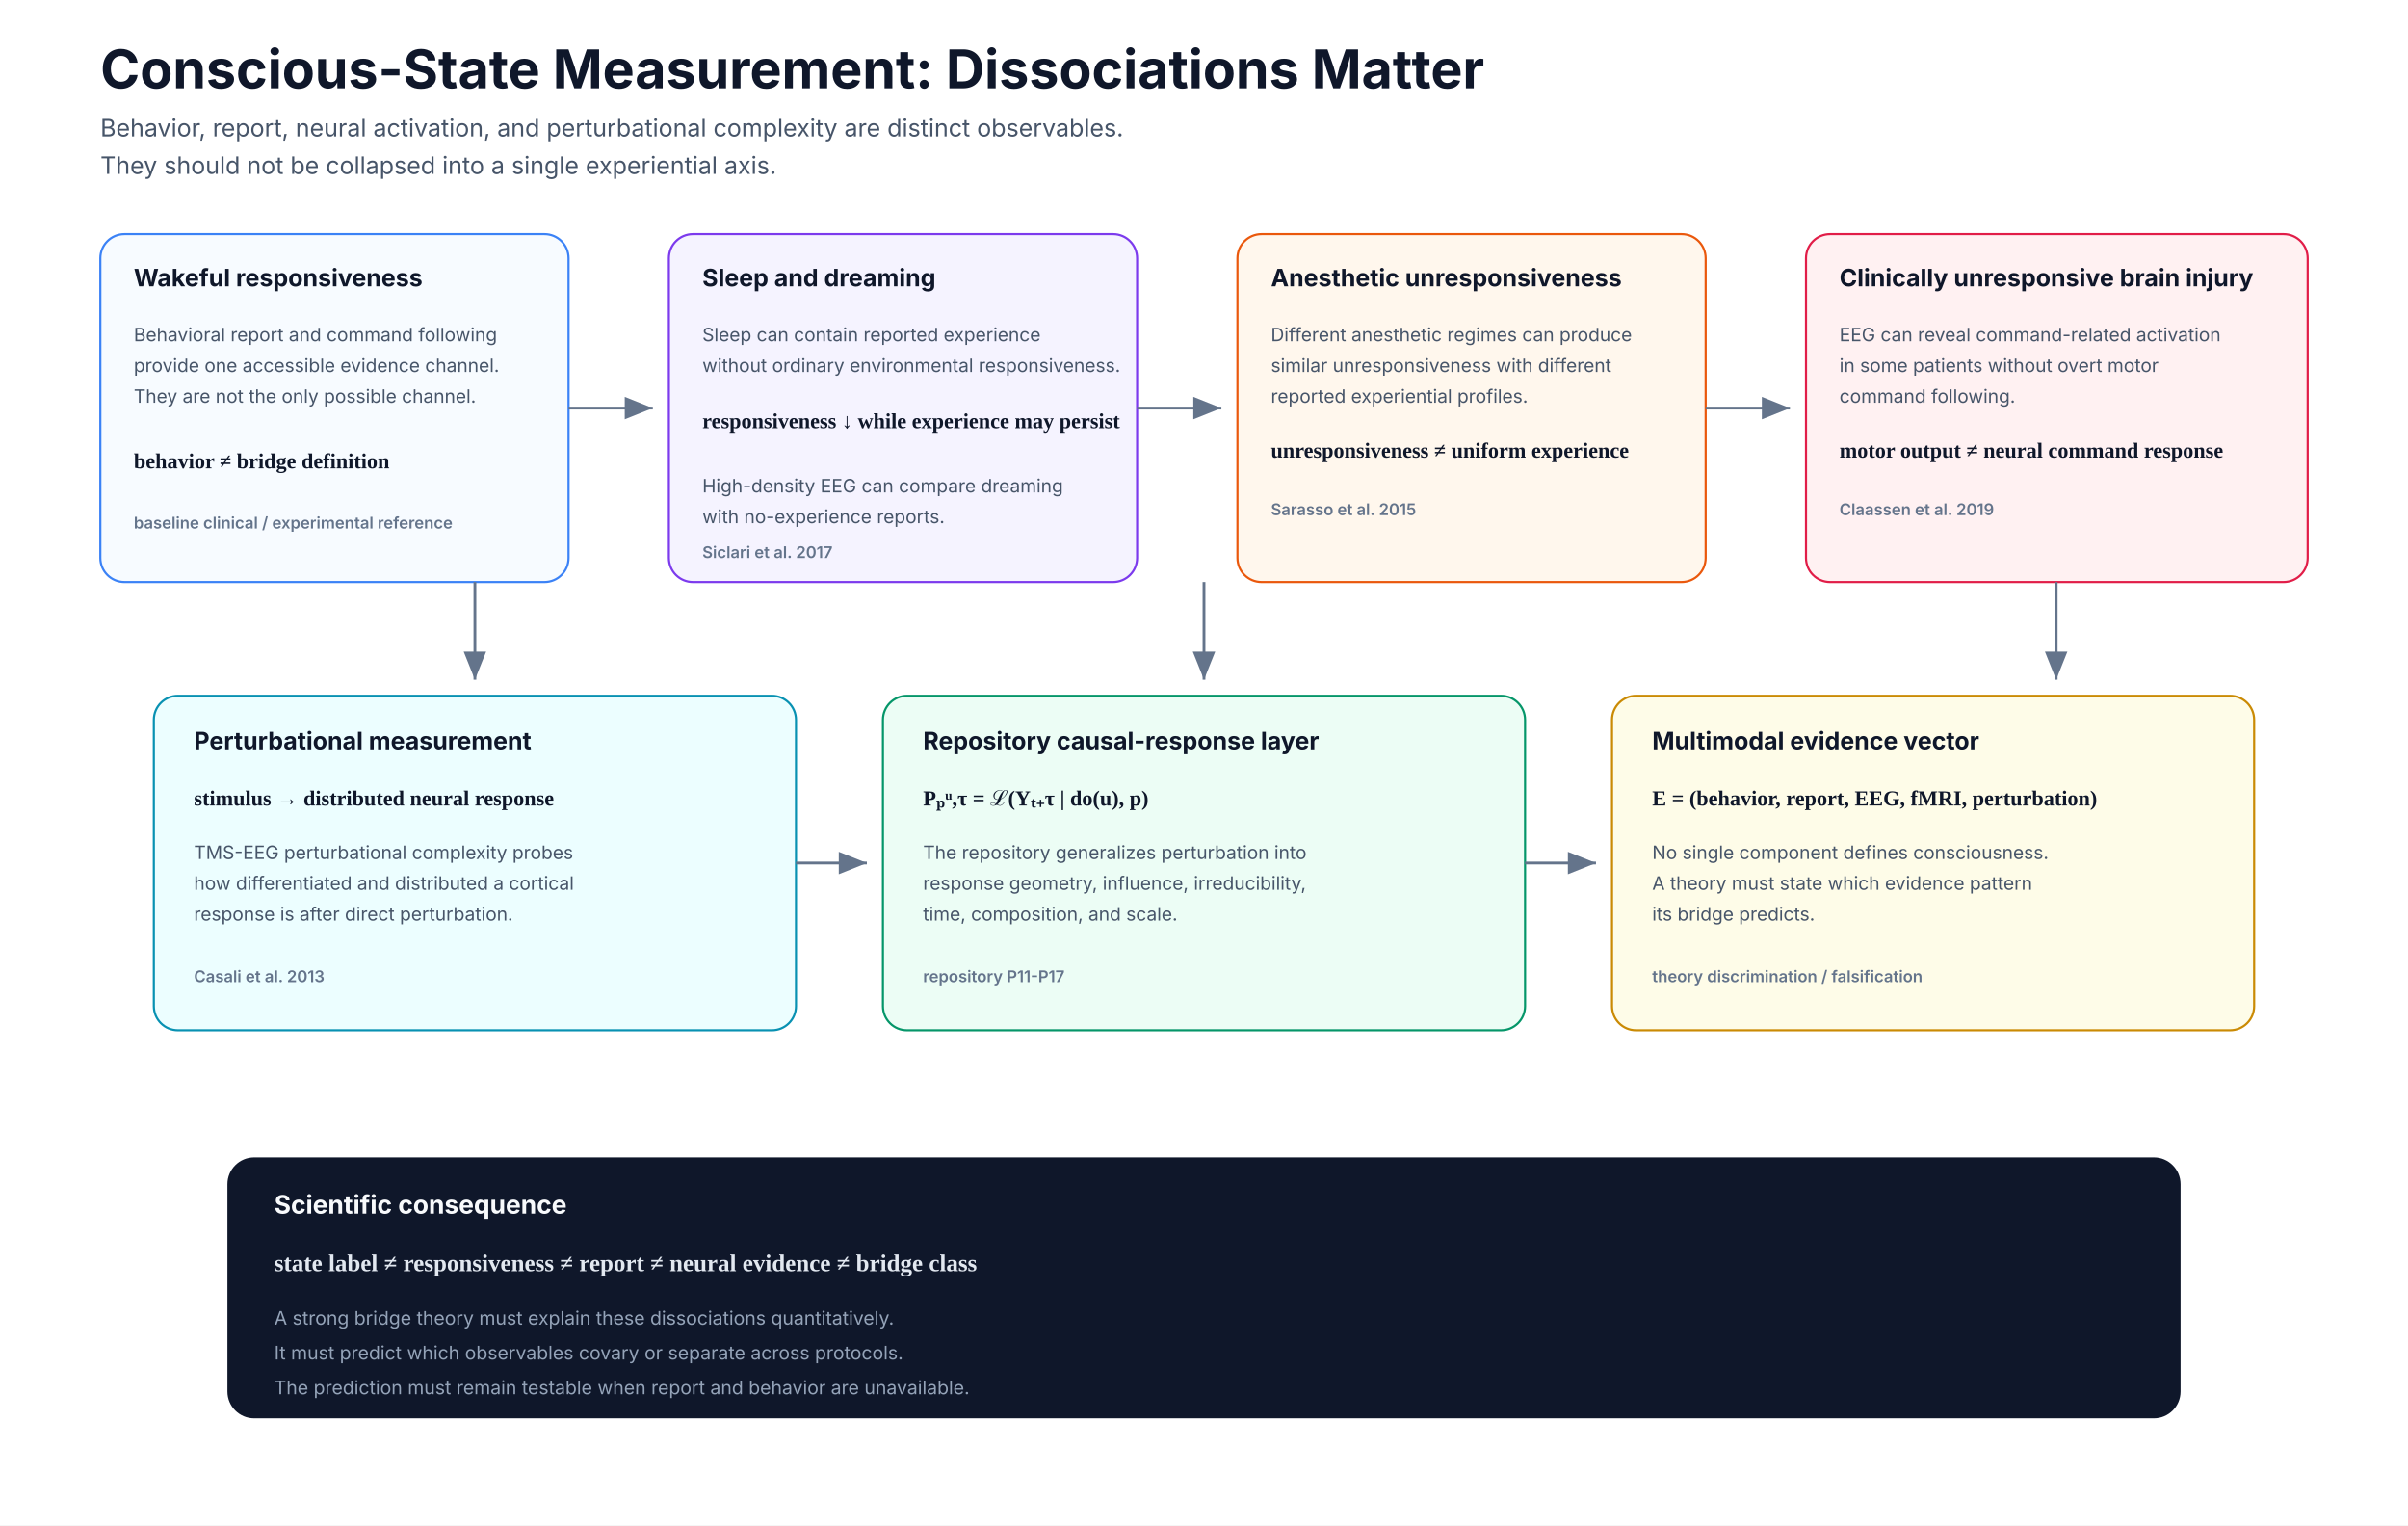
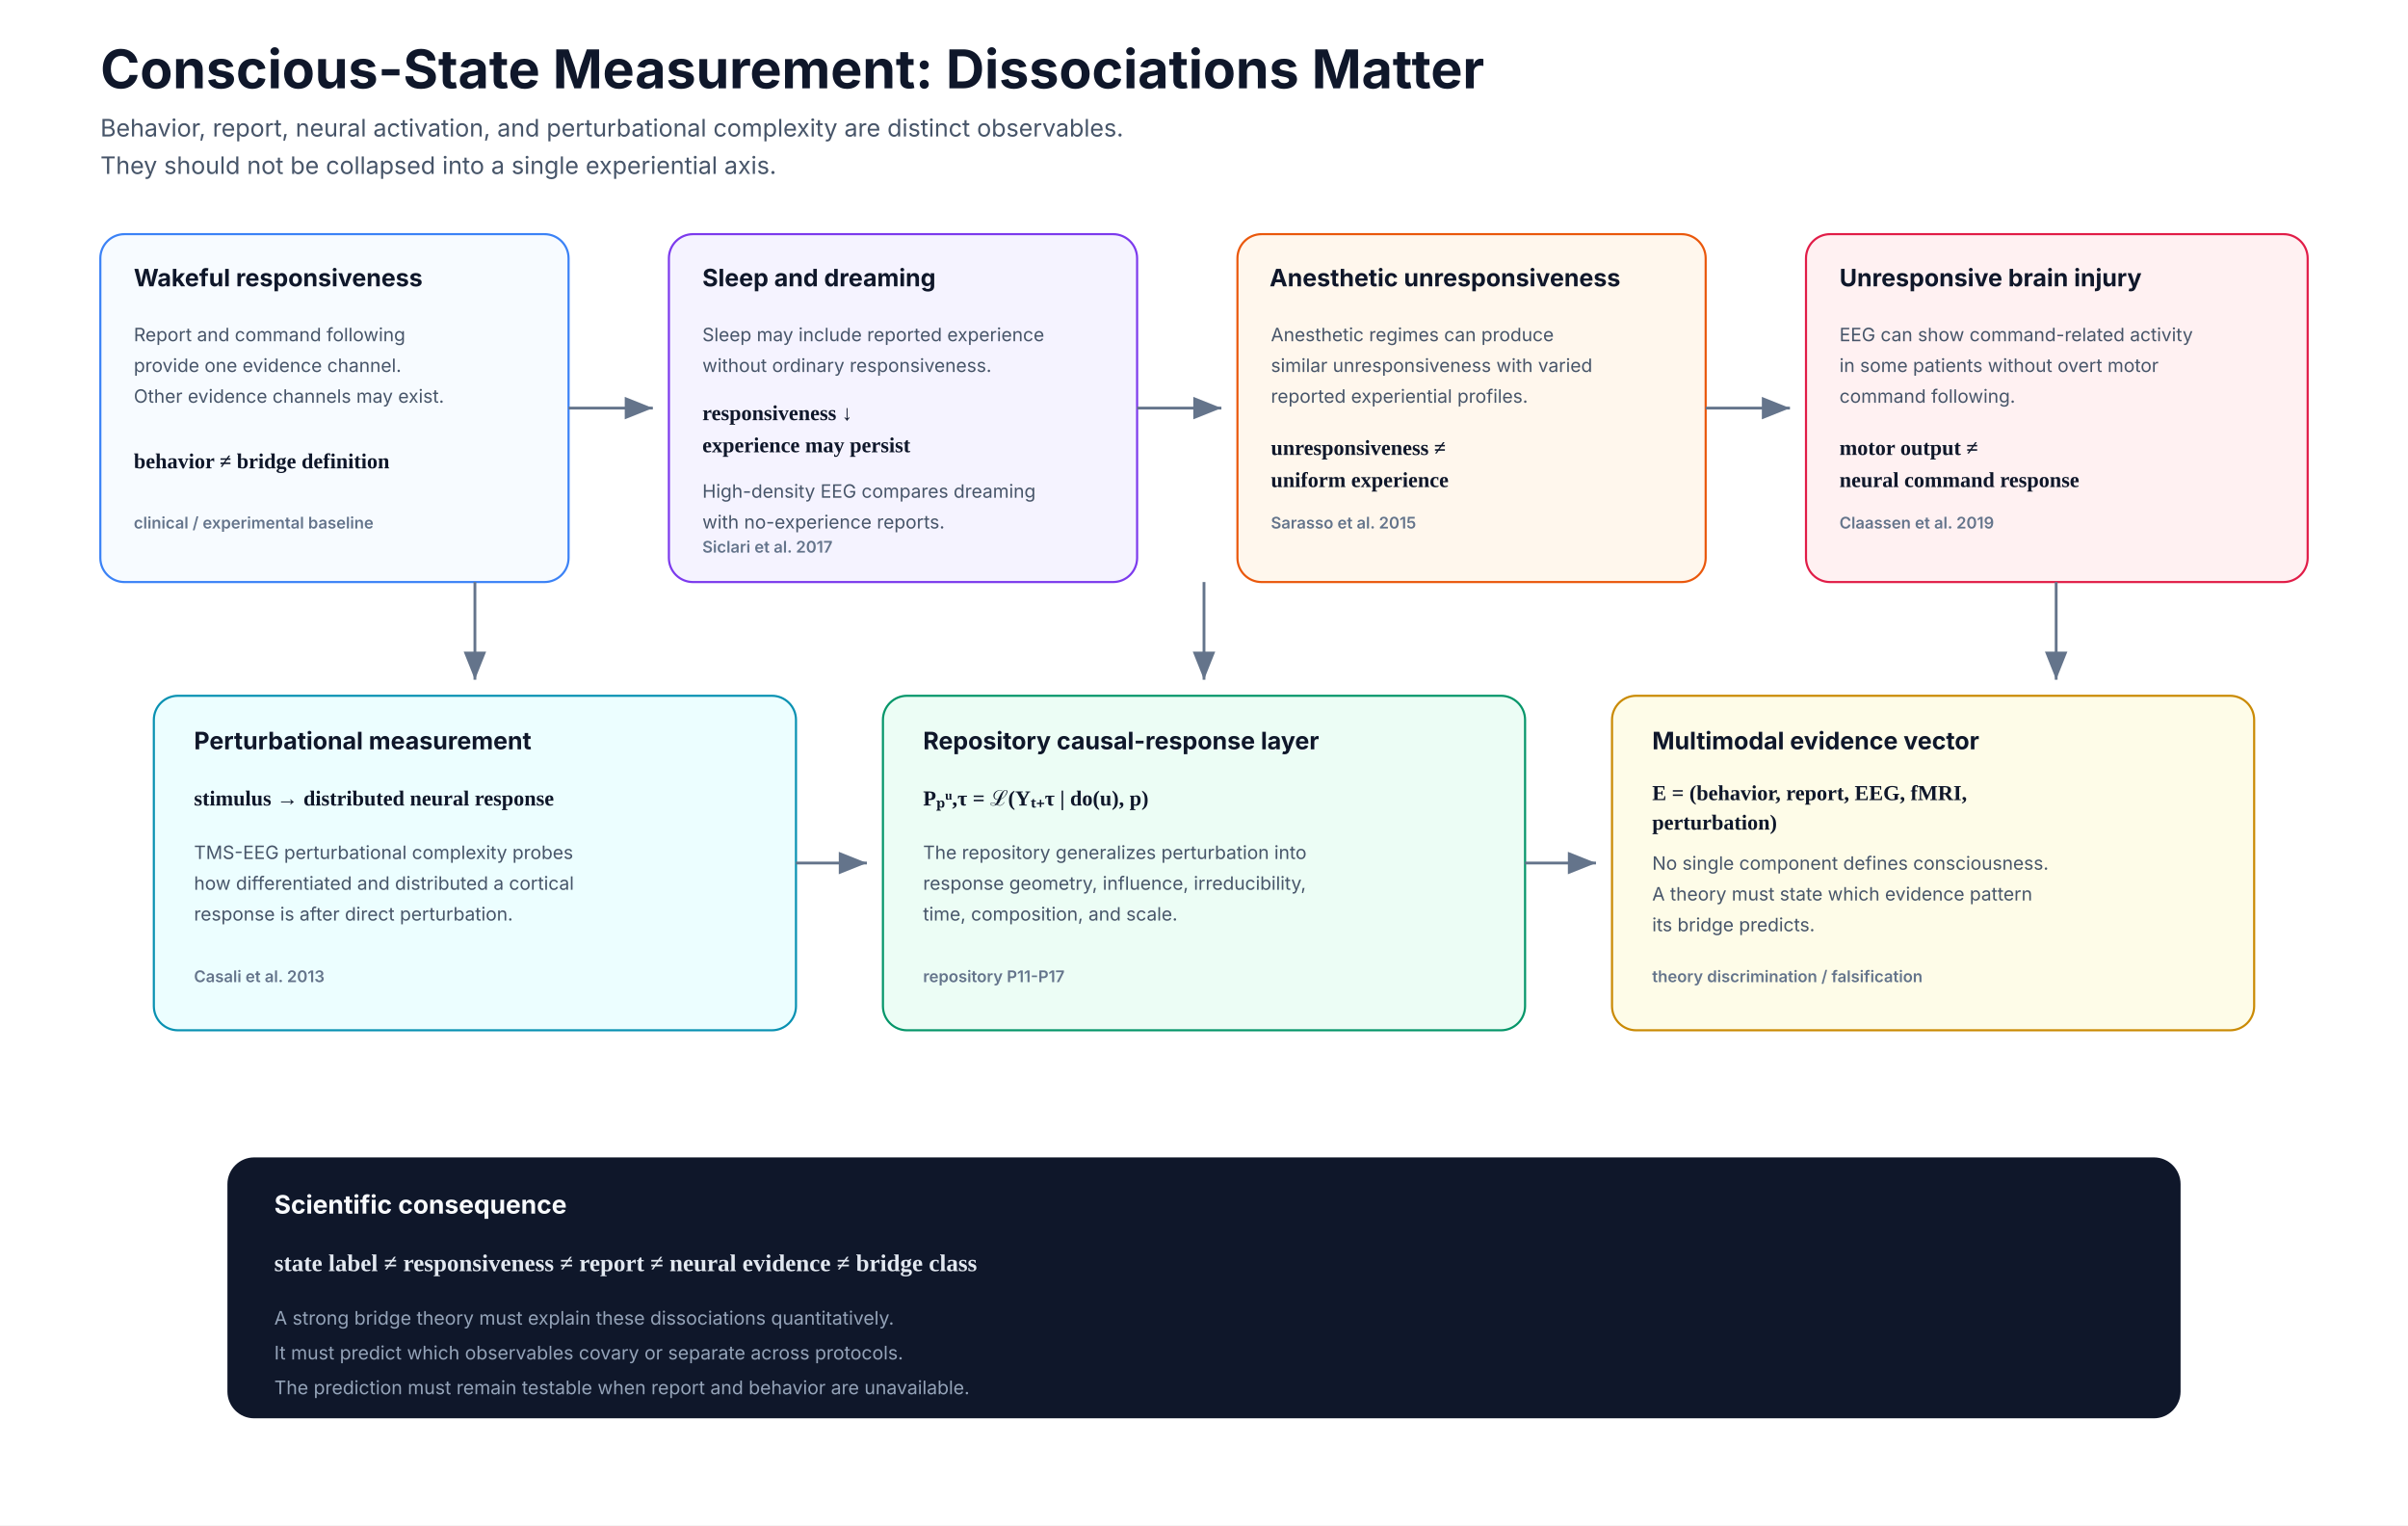
<svg xmlns="http://www.w3.org/2000/svg" width="1800" height="1140" viewBox="0 0 1800 1140" role="img" aria-labelledby="title desc">
  <defs>
    <marker id="arrow" markerWidth="12" markerHeight="12" refX="10" refY="4" orient="auto">
      <path d="M0 0 L0 8 L10 4 z" fill="#64748b" />
    </marker>
    <style>
      .title{font:700 40px Inter,Segoe UI,Arial,sans-serif;fill:#0f172a}
      .subtitle{font:400 18px Inter,Segoe UI,Arial,sans-serif;fill:#475569}
      .head{font:700 18px Inter,Segoe UI,Arial,sans-serif;fill:#0f172a}
      .body{font:400 13.8px Inter,Segoe UI,Arial,sans-serif;fill:#475569}
      .eq{font:600 16px Georgia,'Times New Roman',serif;fill:#0f172a}
      .cite{font:600 12px Inter,Segoe UI,Arial,sans-serif;fill:#64748b}
      .arrow{stroke:#64748b;stroke-width:2.1;fill:none;marker-end:url(#arrow)}
    </style>
  </defs>
  <rect width="1800" height="1140" fill="#ffffff" />
  <text x="75" y="66" class="title">Conscious-State Measurement: Dissociations Matter</text>
  <text x="75" y="102" class="subtitle">Behavior, report, neural activation, and perturbational complexity are distinct observables.</text>
  <text x="75" y="130" class="subtitle">They should not be collapsed into a single experiential axis.</text>
  <rect x="75" y="175" width="350" height="260" rx="18" fill="#f7fbff" stroke="#3b82f6" stroke-width="1.6" />
  <text x="100" y="214" class="head">Wakeful responsiveness</text>
-   <text x="100" y="255" class="body">Behavioral report and command following</text>
-   <text x="100" y="278" class="body">provide one accessible evidence channel.</text>
-   <text x="100" y="301" class="body">They are not the only possible channel.</text>
+   <text x="100" y="255" class="body">Report and command following</text>
+   <text x="100" y="278" class="body">provide one evidence channel.</text>
+   <text x="100" y="301" class="body">Other evidence channels may exist.</text>
  <text x="100" y="350" class="eq">behavior ≠ bridge definition</text>
-   <text x="100" y="395" class="cite">baseline clinical / experimental reference</text>
+   <text x="100" y="395" class="cite">clinical / experimental baseline</text>
  <rect x="500" y="175" width="350" height="260" rx="18" fill="#f5f3ff" stroke="#7c3aed" stroke-width="1.6" />
  <text x="525" y="214" class="head">Sleep and dreaming</text>
-   <text x="525" y="255" class="body">Sleep can contain reported experience</text>
-   <text x="525" y="278" class="body">without ordinary environmental responsiveness.</text>
-   <text x="525" y="320" class="eq">responsiveness ↓ while experience may persist</text>
-   <text x="525" y="368" class="body">High-density EEG can compare dreaming</text>
-   <text x="525" y="391" class="body">with no-experience reports.</text>
-   <text x="525" y="417" class="cite">Siclari et al. 2017</text>
+   <text x="525" y="255" class="body">Sleep may include reported experience</text>
+   <text x="525" y="278" class="body">without ordinary responsiveness.</text>
+   <text x="525" y="314" class="eq">responsiveness ↓</text>
+   <text x="525" y="338" class="eq">experience may persist</text>
+   <text x="525" y="372" class="body">High-density EEG compares dreaming</text>
+   <text x="525" y="395" class="body">with no-experience reports.</text>
+   <text x="525" y="413" class="cite">Siclari et al. 2017</text>
  <rect x="925" y="175" width="350" height="260" rx="18" fill="#fff7ed" stroke="#ea580c" stroke-width="1.6" />
-   <text x="950" y="214" class="head">Anesthetic unresponsiveness</text>
-   <text x="950" y="255" class="body">Different anesthetic regimes can produce</text>
-   <text x="950" y="278" class="body">similar unresponsiveness with different</text>
+   <text x="949" y="214" class="head">Anesthetic unresponsiveness</text>
+   <text x="950" y="255" class="body">Anesthetic regimes can produce</text>
+   <text x="950" y="278" class="body">similar unresponsiveness with varied</text>
  <text x="950" y="301" class="body">reported experiential profiles.</text>
-   <text x="950" y="342" class="eq">unresponsiveness ≠ uniform experience</text>
-   <text x="950" y="385" class="cite">Sarasso et al. 2015</text>
+   <text x="950" y="340" class="eq">unresponsiveness ≠</text>
+   <text x="950" y="364" class="eq">uniform experience</text>
+   <text x="950" y="395" class="cite">Sarasso et al. 2015</text>
  <rect x="1350" y="175" width="375" height="260" rx="18" fill="#fff1f2" stroke="#e11d48" stroke-width="1.6" />
-   <text x="1375" y="214" class="head">Clinically unresponsive brain injury</text>
-   <text x="1375" y="255" class="body">EEG can reveal command-related activation</text>
+   <text x="1375" y="214" class="head">Unresponsive brain injury</text>
+   <text x="1375" y="255" class="body">EEG can show command-related activity</text>
  <text x="1375" y="278" class="body">in some patients without overt motor</text>
  <text x="1375" y="301" class="body">command following.</text>
-   <text x="1375" y="342" class="eq">motor output ≠ neural command response</text>
-   <text x="1375" y="385" class="cite">Claassen et al. 2019</text>
+   <text x="1375" y="340" class="eq">motor output ≠</text>
+   <text x="1375" y="364" class="eq">neural command response</text>
+   <text x="1375" y="395" class="cite">Claassen et al. 2019</text>
  <path class="arrow" d="M425 305 H488" />
  <path class="arrow" d="M850 305 H913" />
  <path class="arrow" d="M1275 305 H1338" />
  <rect x="115" y="520" width="480" height="250" rx="18" fill="#ecfeff" stroke="#0891b2" stroke-width="1.6" />
  <text x="145" y="560" class="head">Perturbational measurement</text>
  <text x="145" y="602" class="eq">stimulus → distributed neural response</text>
  <text x="145" y="642" class="body">TMS-EEG perturbational complexity probes</text>
  <text x="145" y="665" class="body">how differentiated and distributed a cortical</text>
  <text x="145" y="688" class="body">response is after direct perturbation.</text>
  <text x="145" y="734" class="cite">Casali et al. 2013</text>
  <rect x="660" y="520" width="480" height="250" rx="18" fill="#ecfdf5" stroke="#059669" stroke-width="1.6" />
  <text x="690" y="560" class="head">Repository causal-response layer</text>
  <text x="690" y="602" class="eq">Pₚᵘ,τ = ℒ(Yₜ₊τ | do(u), p)</text>
  <text x="690" y="642" class="body">The repository generalizes perturbation into</text>
  <text x="690" y="665" class="body">response geometry, influence, irreducibility,</text>
  <text x="690" y="688" class="body">time, composition, and scale.</text>
  <text x="690" y="734" class="cite">repository P11-P17</text>
  <rect x="1205" y="520" width="480" height="250" rx="18" fill="#fefce8" stroke="#ca8a04" stroke-width="1.6" />
  <text x="1235" y="560" class="head">Multimodal evidence vector</text>
-   <text x="1235" y="602" class="eq">E = (behavior, report, EEG, fMRI, perturbation)</text>
-   <text x="1235" y="642" class="body">No single component defines consciousness.</text>
-   <text x="1235" y="665" class="body">A theory must state which evidence pattern</text>
-   <text x="1235" y="688" class="body">its bridge predicts.</text>
+   <text x="1235" y="598" class="eq">E = (behavior, report, EEG, fMRI,</text>
+   <text x="1235" y="620" class="eq">perturbation)</text>
+   <text x="1235" y="650" class="body">No single component defines consciousness.</text>
+   <text x="1235" y="673" class="body">A theory must state which evidence pattern</text>
+   <text x="1235" y="696" class="body">its bridge predicts.</text>
  <text x="1235" y="734" class="cite">theory discrimination / falsification</text>
  <path class="arrow" d="M355 435 V508" />
  <path class="arrow" d="M900 435 V508" />
  <path class="arrow" d="M1537 435 V508" />
  <path class="arrow" d="M595 645 H648" />
  <path class="arrow" d="M1140 645 H1193" />
  <rect x="170" y="865" width="1460" height="195" rx="20" fill="#0f172a" />
  <text x="205" y="907" style="font:700 19px Inter,Segoe UI,Arial,sans-serif;fill:#f8fafc">Scientific consequence</text>
  <text x="205" y="950" style="font:600 18px Georgia,'Times New Roman',serif;fill:#e2e8f0">state label ≠ responsiveness ≠ report ≠ neural evidence ≠ bridge class</text>
  <text x="205" y="990" style="font:400 14px Inter,Segoe UI,Arial,sans-serif;fill:#94a3b8">A strong bridge theory must explain these dissociations quantitatively.</text>
  <text x="205" y="1016" style="font:400 14px Inter,Segoe UI,Arial,sans-serif;fill:#94a3b8">It must predict which observables covary or separate across protocols.</text>
  <text x="205" y="1042" style="font:400 14px Inter,Segoe UI,Arial,sans-serif;fill:#94a3b8">The prediction must remain testable when report and behavior are unavailable.</text>
</svg>
